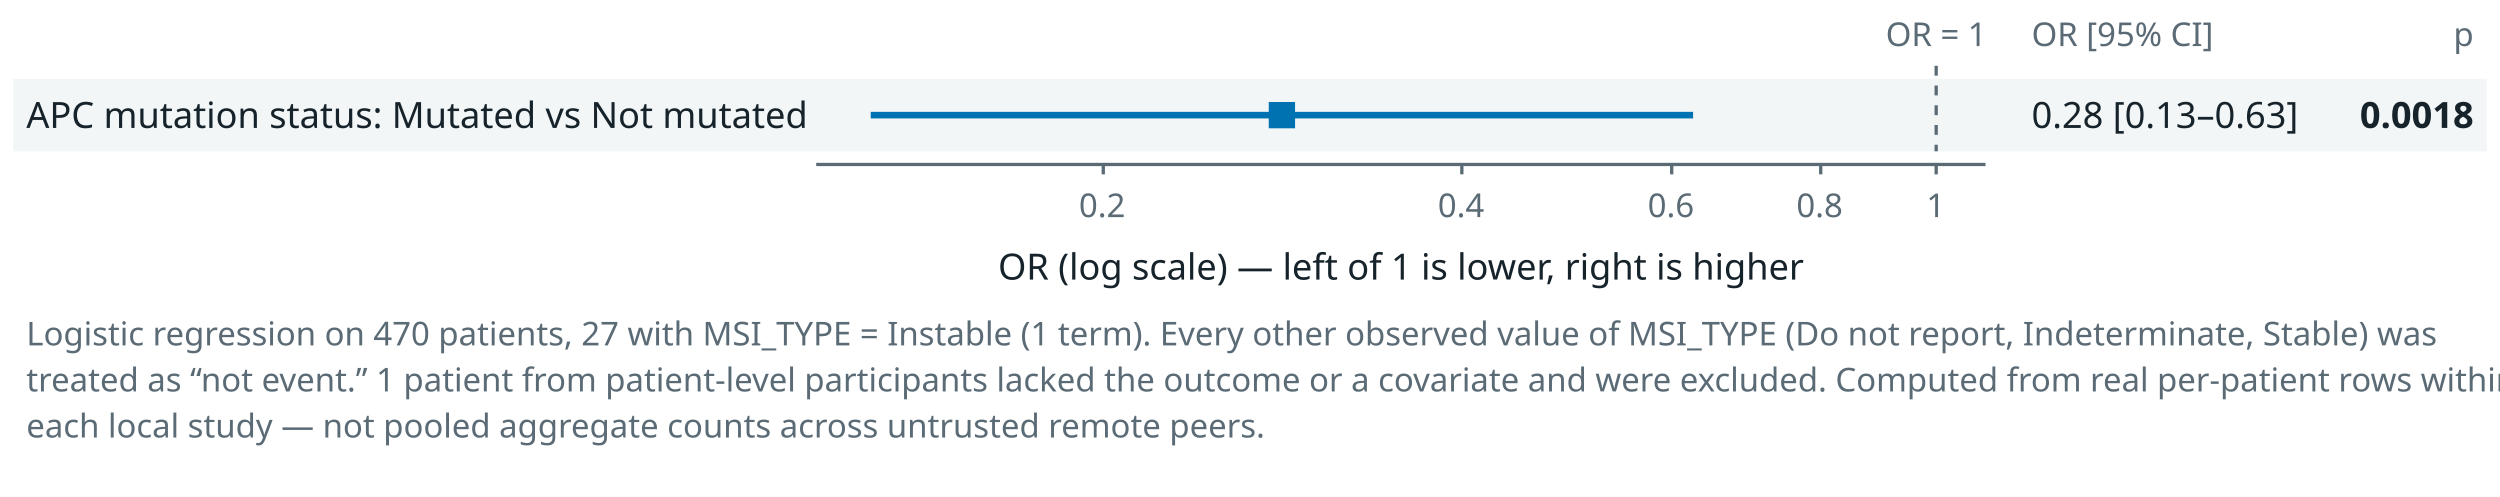
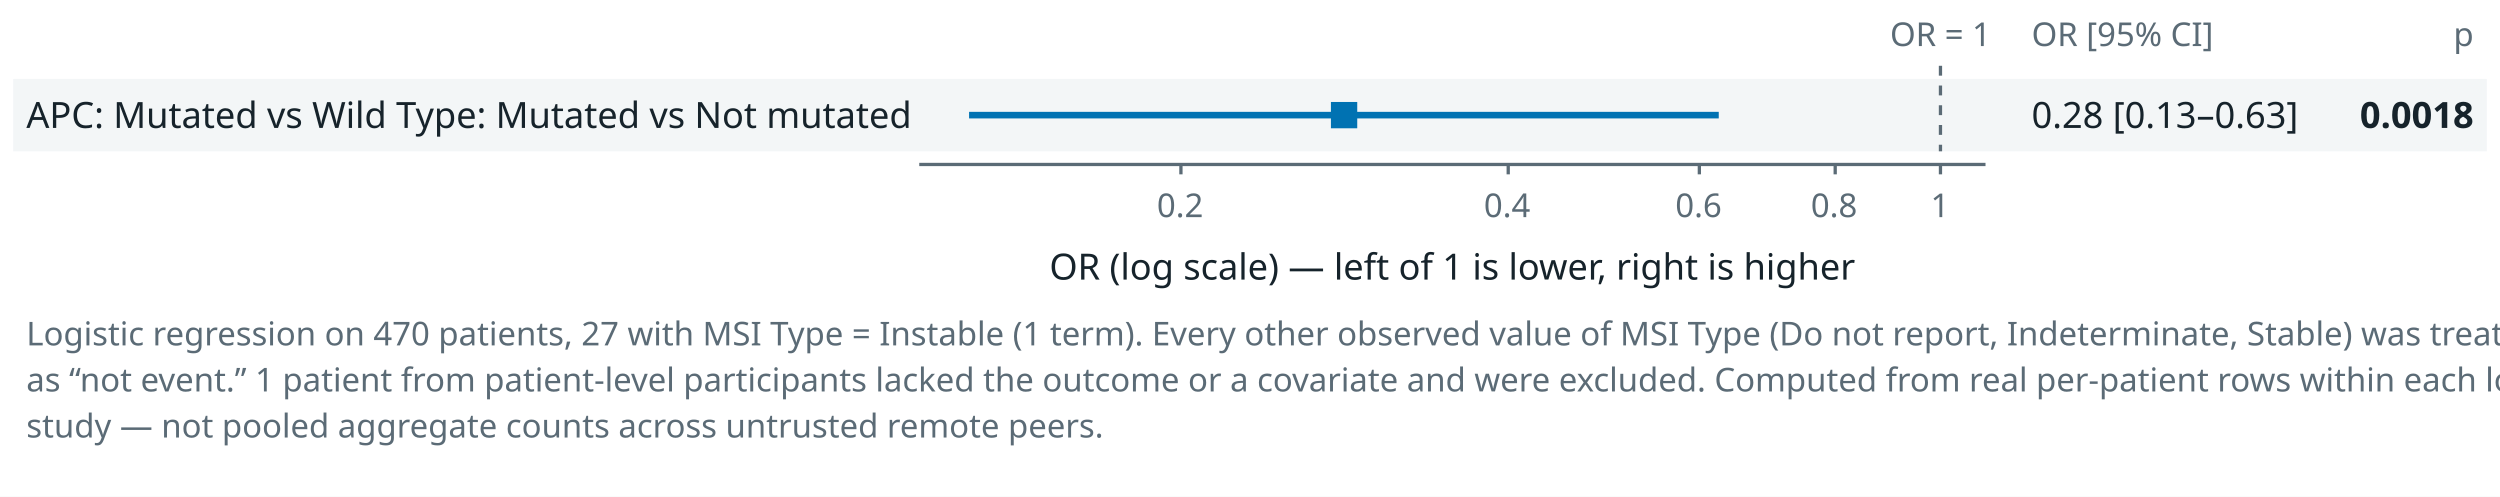
<svg xmlns="http://www.w3.org/2000/svg" viewBox="0 0 760 151" width="100%" role="img" aria-label="Logistic regression — odds ratios" style="max-width:760px;height:auto;display:block;font-family:'IBM Plex Sans',system-ui,sans-serif">
  <rect width="760" height="151" fill="#ffffff" />
  <text x="617.6" y="14" font-size="10" fill="#5b6b76">OR [95% CI]</text>
  <text x="752" y="14" font-size="10" fill="#5b6b76" text-anchor="end">p</text>
  <rect x="4" y="24" width="752" height="22" fill="#dde4e8" opacity="0.35" />
-   <text x="8" y="38.9" font-size="11" fill="#16232b">APC mutation status: Mutated vs Not mutated</text>
-   <line x1="264.7" y1="35" x2="514.7" y2="35" stroke="#0072B2" stroke-width="2" />
-   <rect x="385.7" y="31" width="8" height="8" fill="#0072B2" />
+   <text x="8" y="38.9" font-size="11" fill="#16232b">APC: Mutated vs Wild Type: Mutated vs Not mutated</text>
+   <line x1="294.6" y1="35" x2="522.5" y2="35" stroke="#0072B2" stroke-width="2" />
+   <rect x="404.6" y="31" width="8" height="8" fill="#0072B2" />
  <text x="617.6" y="38.9" font-size="11" fill="#16232b">0.28 [0.13–0.63]</text>
  <text x="752" y="38.9" font-size="11" fill="#16232b" text-anchor="end" font-weight="600">0.0018</text>
-   <line x1="588.6" y1="20" x2="588.6" y2="46" stroke="#5b6b76" stroke-width="1" stroke-dasharray="3 3" />
-   <text x="588.6" y="14" font-size="10" fill="#5b6b76" text-anchor="middle">OR = 1</text>
-   <line x1="335.4" y1="50" x2="335.4" y2="53" stroke="#5b6b76" stroke-width="1" />
-   <text x="328" y="66" font-size="10" fill="#5b6b76">0.2</text>
-   <line x1="444.4" y1="50" x2="444.4" y2="53" stroke="#5b6b76" stroke-width="1" />
-   <text x="437.1" y="66" font-size="10" fill="#5b6b76">0.4</text>
-   <line x1="508.2" y1="50" x2="508.2" y2="53" stroke="#5b6b76" stroke-width="1" />
-   <text x="500.9" y="66" font-size="10" fill="#5b6b76">0.6</text>
-   <line x1="553.5" y1="50" x2="553.5" y2="53" stroke="#5b6b76" stroke-width="1" />
-   <text x="546.1" y="66" font-size="10" fill="#5b6b76">0.8</text>
-   <line x1="588.6" y1="50" x2="588.6" y2="53" stroke="#5b6b76" stroke-width="1" />
-   <text x="585.6" y="66" font-size="10" fill="#5b6b76">1</text>
-   <line x1="248.127" y1="50" x2="603.594" y2="50" stroke="#5b6b76" stroke-width="1" />
-   <text x="425.9" y="85" font-size="11" fill="#16232b" text-anchor="middle">OR (log scale) — left of 1 is lower, right is higher</text>
-   <text x="8" y="105" font-size="10" fill="#5b6b76">Logistic regression on 470 patients, 27 with MSI_TYPE = Instable (1 term). Every other observed value of MSI_TYPE (Do not report, Indeterminate, Stable) was</text>
-   <text x="8" y="119" font-size="10" fill="#5b6b76">treated as “not event.” 1 patient from patient-level participants lacked the outcome or a covariate and were excluded. Computed from real per-patient rows within</text>
-   <text x="8" y="133" font-size="10" fill="#5b6b76">each local study — not pooled aggregate counts across untrusted remote peers.</text>
+   <line x1="589.9" y1="20" x2="589.9" y2="46" stroke="#5b6b76" stroke-width="1" stroke-dasharray="3 3" />
+   <text x="589.9" y="14" font-size="10" fill="#5b6b76" text-anchor="middle">OR = 1</text>
+   <line x1="359" y1="50" x2="359" y2="53" stroke="#5b6b76" stroke-width="1" />
+   <text x="351.7" y="66" font-size="10" fill="#5b6b76">0.2</text>
+   <line x1="458.5" y1="50" x2="458.5" y2="53" stroke="#5b6b76" stroke-width="1" />
+   <text x="451.1" y="66" font-size="10" fill="#5b6b76">0.4</text>
+   <line x1="516.6" y1="50" x2="516.6" y2="53" stroke="#5b6b76" stroke-width="1" />
+   <text x="509.3" y="66" font-size="10" fill="#5b6b76">0.6</text>
+   <line x1="557.9" y1="50" x2="557.9" y2="53" stroke="#5b6b76" stroke-width="1" />
+   <text x="550.5" y="66" font-size="10" fill="#5b6b76">0.8</text>
+   <line x1="589.9" y1="50" x2="589.9" y2="53" stroke="#5b6b76" stroke-width="1" />
+   <text x="586.9" y="66" font-size="10" fill="#5b6b76">1</text>
+   <line x1="279.455" y1="50" x2="603.594" y2="50" stroke="#5b6b76" stroke-width="1" />
+   <text x="441.5" y="85" font-size="11" fill="#16232b" text-anchor="middle">OR (log scale) — left of 1 is lower, right is higher</text>
+   <text x="8" y="105" font-size="10" fill="#5b6b76">Logistic regression on 470 patients, 27 with MSI Type = Instable (1 term). Every other observed value of MSI Type (Do not report, Indeterminate, Stable) was treated</text>
+   <text x="8" y="119" font-size="10" fill="#5b6b76">as “not event.” 1 patient from patient-level participants lacked the outcome or a covariate and were excluded. Computed from real per-patient rows within each local</text>
+   <text x="8" y="133" font-size="10" fill="#5b6b76">study — not pooled aggregate counts across untrusted remote peers.</text>
</svg>
